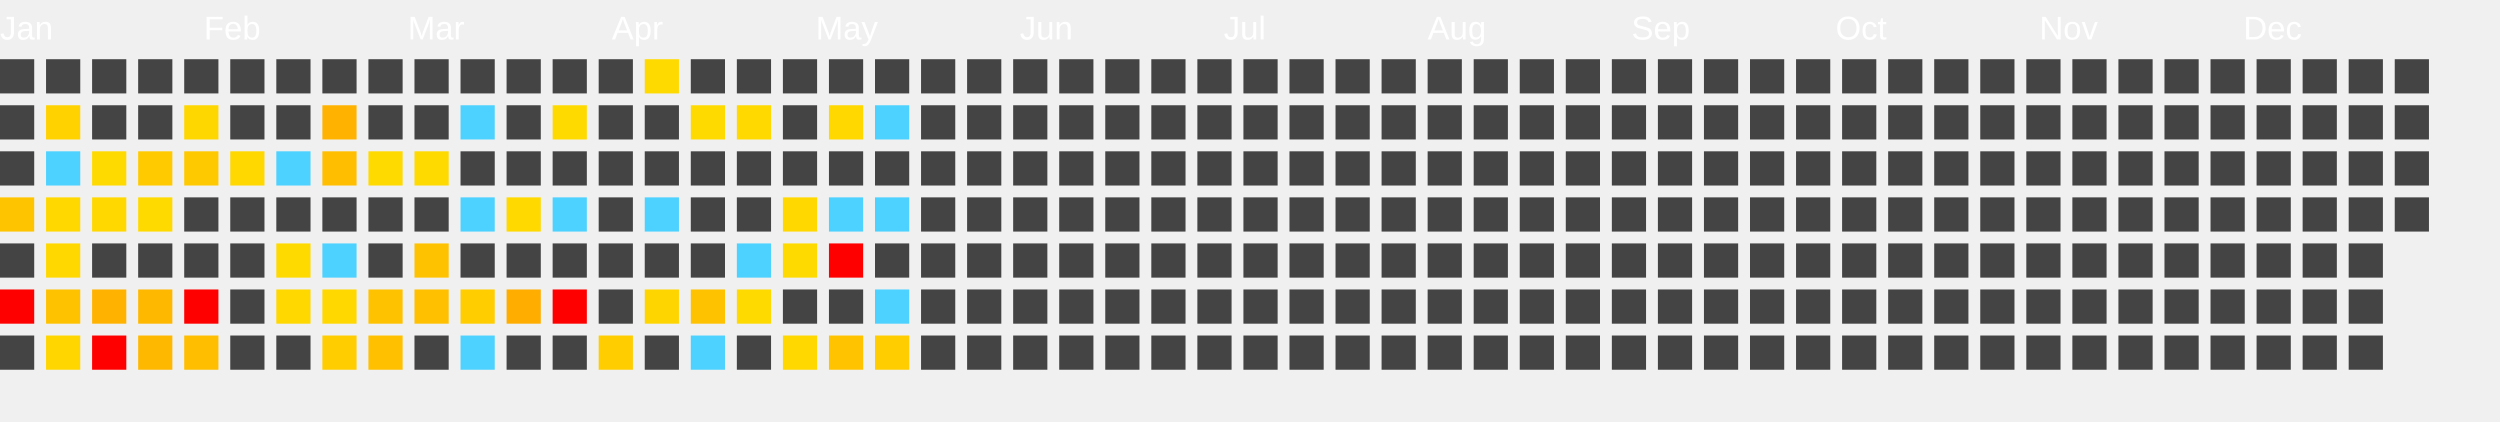
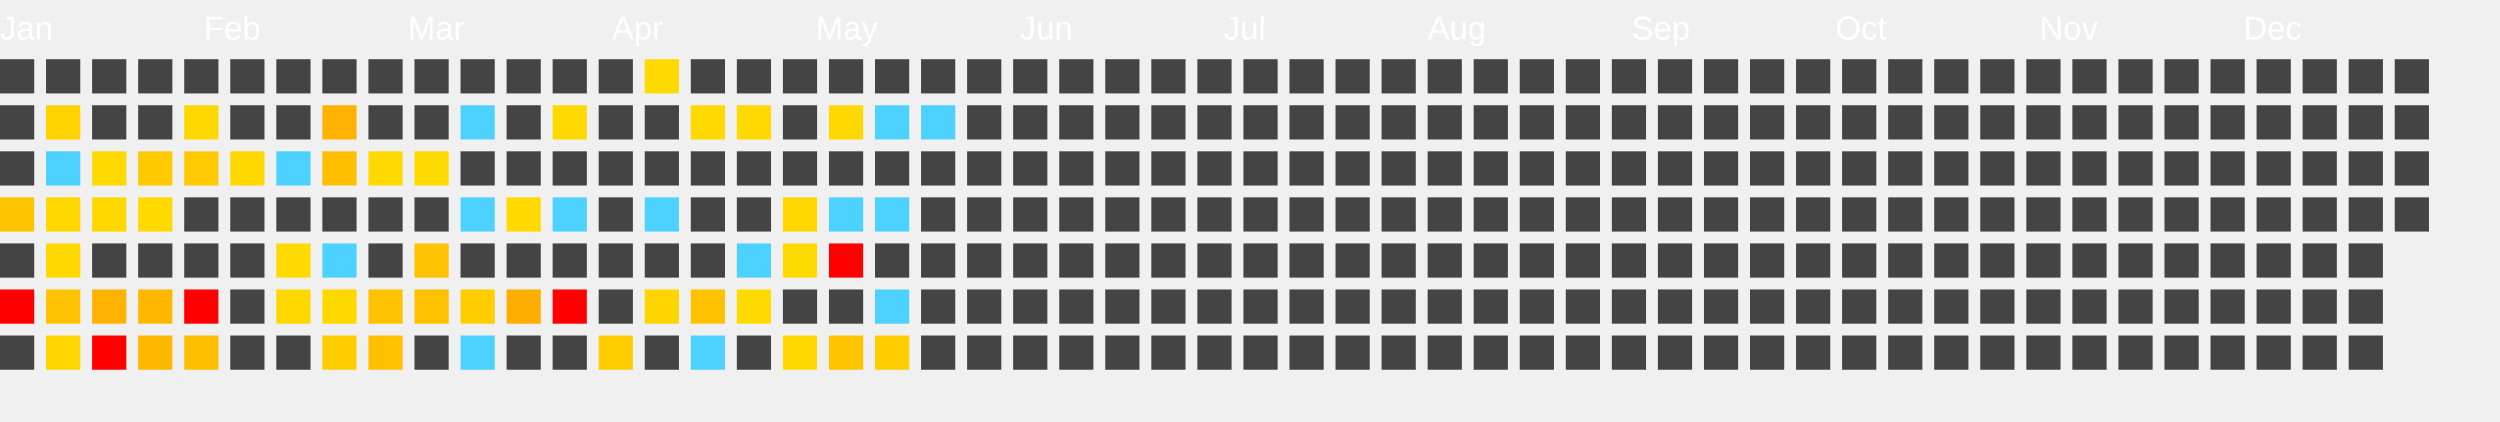
<svg xmlns="http://www.w3.org/2000/svg" baseProfile="full" height="32mm" version="1.1" viewBox="0,0,190,32" width="190mm">
  <defs />
  <rect fill="none" height="32" width="190" x="0" y="0" />
  <text fill="#FFFFFF" style="font-size:2.5px; font-family:Arial" x="0.0" y="3.0">Jan</text>
  <text fill="#FFFFFF" style="font-size:2.5px; font-family:Arial" x="15.5" y="3.0">Feb</text>
  <text fill="#FFFFFF" style="font-size:2.5px; font-family:Arial" x="31.0" y="3.0">Mar</text>
  <text fill="#FFFFFF" style="font-size:2.5px; font-family:Arial" x="46.5" y="3.0">Apr</text>
  <text fill="#FFFFFF" style="font-size:2.5px; font-family:Arial" x="62.0" y="3.0">May</text>
  <text fill="#FFFFFF" style="font-size:2.5px; font-family:Arial" x="77.5" y="3.0">Jun</text>
  <text fill="#FFFFFF" style="font-size:2.5px; font-family:Arial" x="93.0" y="3.0">Jul</text>
  <text fill="#FFFFFF" style="font-size:2.5px; font-family:Arial" x="108.5" y="3.0">Aug</text>
  <text fill="#FFFFFF" style="font-size:2.5px; font-family:Arial" x="124.0" y="3.0">Sep</text>
  <text fill="#FFFFFF" style="font-size:2.5px; font-family:Arial" x="139.5" y="3.0">Oct</text>
  <text fill="#FFFFFF" style="font-size:2.5px; font-family:Arial" x="155.0" y="3.0">Nov</text>
  <text fill="#FFFFFF" style="font-size:2.5px; font-family:Arial" x="170.5" y="3.0">Dec</text>
  <rect fill="#444444" height="2.6" width="2.6" x="0.0" y="4.5" />
  <rect fill="#444444" height="2.6" width="2.6" x="0.0" y="8.0" />
  <rect fill="#444444" height="2.6" width="2.6" x="0.0" y="11.5" />
  <rect fill="#ffc400" height="2.6" width="2.6" x="0.0" y="15.0" />
  <rect fill="#444444" height="2.6" width="2.6" x="0.0" y="18.5" />
  <rect fill="red" height="2.6" width="2.6" x="0.0" y="22.0" />
  <rect fill="#444444" height="2.6" width="2.6" x="0.0" y="25.5" />
  <rect fill="#444444" height="2.6" width="2.6" x="3.5" y="4.5" />
  <rect fill="#ffd200" height="2.6" width="2.6" x="3.5" y="8.0" />
  <rect fill="#4dd2ff" height="2.6" width="2.6" x="3.5" y="11.5" />
  <rect fill="#ffd800" height="2.6" width="2.6" x="3.5" y="15.0" />
  <rect fill="#ffd800" height="2.6" width="2.6" x="3.5" y="18.5" />
  <rect fill="#ffc200" height="2.6" width="2.6" x="3.5" y="22.0" />
  <rect fill="#ffd600" height="2.6" width="2.6" x="3.5" y="25.5" />
  <rect fill="#444444" height="2.6" width="2.6" x="7.0" y="4.5" />
  <rect fill="#444444" height="2.6" width="2.6" x="7.0" y="8.0" />
  <rect fill="#ffda00" height="2.6" width="2.6" x="7.0" y="11.5" />
  <rect fill="#ffd800" height="2.6" width="2.6" x="7.0" y="15.0" />
  <rect fill="#444444" height="2.6" width="2.6" x="7.0" y="18.5" />
  <rect fill="#ffb300" height="2.6" width="2.6" x="7.0" y="22.0" />
  <rect fill="red" height="2.6" width="2.6" x="7.0" y="25.5" />
  <rect fill="#444444" height="2.6" width="2.6" x="10.5" y="4.5" />
  <rect fill="#444444" height="2.6" width="2.6" x="10.5" y="8.0" />
  <rect fill="#ffca00" height="2.6" width="2.6" x="10.5" y="11.5" />
  <rect fill="#ffda00" height="2.6" width="2.6" x="10.5" y="15.0" />
  <rect fill="#444444" height="2.6" width="2.6" x="10.5" y="18.5" />
  <rect fill="#ffb800" height="2.6" width="2.6" x="10.5" y="22.0" />
  <rect fill="#ffb800" height="2.6" width="2.6" x="10.5" y="25.5" />
  <rect fill="#444444" height="2.6" width="2.6" x="14.0" y="4.5" />
  <rect fill="#ffd700" height="2.6" width="2.6" x="14.0" y="8.0" />
  <rect fill="#ffc900" height="2.6" width="2.6" x="14.0" y="11.5" />
  <rect fill="#444444" height="2.6" width="2.6" x="14.0" y="15.0" />
  <rect fill="#444444" height="2.6" width="2.6" x="14.0" y="18.5" />
  <rect fill="red" height="2.6" width="2.6" x="14.0" y="22.0" />
  <rect fill="#ffbe00" height="2.6" width="2.6" x="14.0" y="25.5" />
  <rect fill="#444444" height="2.6" width="2.6" x="17.5" y="4.5" />
  <rect fill="#444444" height="2.6" width="2.6" x="17.5" y="8.0" />
  <rect fill="#ffd800" height="2.6" width="2.6" x="17.5" y="11.5" />
  <rect fill="#444444" height="2.6" width="2.6" x="17.5" y="15.0" />
  <rect fill="#444444" height="2.6" width="2.6" x="17.5" y="18.5" />
  <rect fill="#444444" height="2.6" width="2.6" x="17.5" y="22.0" />
  <rect fill="#444444" height="2.6" width="2.6" x="17.5" y="25.5" />
  <rect fill="#444444" height="2.6" width="2.6" x="21.0" y="4.5" />
  <rect fill="#444444" height="2.6" width="2.6" x="21.0" y="8.0" />
  <rect fill="#4dd2ff" height="2.6" width="2.6" x="21.0" y="11.5" />
  <rect fill="#444444" height="2.6" width="2.6" x="21.0" y="15.0" />
  <rect fill="#ffda00" height="2.6" width="2.6" x="21.0" y="18.5" />
  <rect fill="#ffd800" height="2.6" width="2.6" x="21.0" y="22.0" />
  <rect fill="#444444" height="2.6" width="2.6" x="21.0" y="25.5" />
  <rect fill="#444444" height="2.6" width="2.6" x="24.5" y="4.5" />
  <rect fill="#ffb300" height="2.6" width="2.6" x="24.5" y="8.0" />
  <rect fill="#ffbe00" height="2.6" width="2.6" x="24.5" y="11.5" />
  <rect fill="#444444" height="2.6" width="2.6" x="24.5" y="15.0" />
  <rect fill="#4dd2ff" height="2.6" width="2.6" x="24.5" y="18.5" />
  <rect fill="#ffd800" height="2.6" width="2.6" x="24.5" y="22.0" />
  <rect fill="#ffcd00" height="2.6" width="2.6" x="24.5" y="25.5" />
  <rect fill="#444444" height="2.6" width="2.6" x="28.0" y="4.5" />
  <rect fill="#444444" height="2.6" width="2.6" x="28.0" y="8.0" />
  <rect fill="#ffda00" height="2.6" width="2.6" x="28.0" y="11.5" />
  <rect fill="#444444" height="2.6" width="2.6" x="28.0" y="15.0" />
  <rect fill="#444444" height="2.6" width="2.6" x="28.0" y="18.5" />
  <rect fill="#ffc200" height="2.6" width="2.6" x="28.0" y="22.0" />
  <rect fill="#ffc000" height="2.6" width="2.6" x="28.0" y="25.5" />
  <rect fill="#444444" height="2.6" width="2.6" x="31.5" y="4.5" />
  <rect fill="#444444" height="2.6" width="2.6" x="31.5" y="8.0" />
  <rect fill="#ffda00" height="2.6" width="2.6" x="31.5" y="11.5" />
  <rect fill="#444444" height="2.6" width="2.6" x="31.5" y="15.0" />
  <rect fill="#ffc200" height="2.6" width="2.6" x="31.5" y="18.5" />
  <rect fill="#ffc000" height="2.6" width="2.6" x="31.5" y="22.0" />
  <rect fill="#444444" height="2.6" width="2.6" x="31.5" y="25.5" />
  <rect fill="#444444" height="2.6" width="2.6" x="35.0" y="4.5" />
  <rect fill="#4dd2ff" height="2.6" width="2.6" x="35.0" y="8.0" />
  <rect fill="#444444" height="2.6" width="2.6" x="35.0" y="11.5" />
  <rect fill="#4dd2ff" height="2.6" width="2.6" x="35.0" y="15.0" />
  <rect fill="#444444" height="2.6" width="2.6" x="35.0" y="18.5" />
  <rect fill="#ffcd00" height="2.6" width="2.6" x="35.0" y="22.0" />
  <rect fill="#4dd2ff" height="2.6" width="2.6" x="35.0" y="25.5" />
  <rect fill="#444444" height="2.6" width="2.6" x="38.5" y="4.5" />
  <rect fill="#444444" height="2.6" width="2.6" x="38.5" y="8.0" />
  <rect fill="#444444" height="2.6" width="2.6" x="38.5" y="11.5" />
  <rect fill="#ffd900" height="2.6" width="2.6" x="38.5" y="15.0" />
  <rect fill="#444444" height="2.6" width="2.6" x="38.5" y="18.5" />
  <rect fill="#ffae00" height="2.6" width="2.6" x="38.5" y="22.0" />
  <rect fill="#444444" height="2.6" width="2.6" x="38.5" y="25.5" />
  <rect fill="#444444" height="2.6" width="2.6" x="42.0" y="4.5" />
  <rect fill="#ffda00" height="2.6" width="2.6" x="42.0" y="8.0" />
  <rect fill="#444444" height="2.6" width="2.6" x="42.0" y="11.5" />
  <rect fill="#4dd2ff" height="2.6" width="2.6" x="42.0" y="15.0" />
  <rect fill="#444444" height="2.6" width="2.6" x="42.0" y="18.5" />
  <rect fill="red" height="2.6" width="2.6" x="42.0" y="22.0" />
  <rect fill="#444444" height="2.6" width="2.6" x="42.0" y="25.5" />
  <rect fill="#444444" height="2.6" width="2.6" x="45.5" y="4.5" />
  <rect fill="#444444" height="2.6" width="2.6" x="45.5" y="8.0" />
  <rect fill="#444444" height="2.6" width="2.6" x="45.5" y="11.5" />
  <rect fill="#444444" height="2.6" width="2.6" x="45.5" y="15.0" />
  <rect fill="#444444" height="2.6" width="2.6" x="45.5" y="18.5" />
  <rect fill="#444444" height="2.6" width="2.6" x="45.5" y="22.0" />
  <rect fill="#ffcd00" height="2.6" width="2.6" x="45.5" y="25.5" />
  <rect fill="#ffda00" height="2.6" width="2.6" x="49.0" y="4.5" />
  <rect fill="#444444" height="2.6" width="2.6" x="49.0" y="8.0" />
  <rect fill="#444444" height="2.6" width="2.6" x="49.0" y="11.5" />
  <rect fill="#4dd2ff" height="2.6" width="2.6" x="49.0" y="15.0" />
  <rect fill="#444444" height="2.6" width="2.6" x="49.0" y="18.5" />
  <rect fill="#ffd500" height="2.6" width="2.6" x="49.0" y="22.0" />
  <rect fill="#444444" height="2.6" width="2.6" x="49.0" y="25.5" />
  <rect fill="#444444" height="2.6" width="2.6" x="52.5" y="4.5" />
  <rect fill="#ffda00" height="2.6" width="2.6" x="52.5" y="8.0" />
  <rect fill="#444444" height="2.6" width="2.6" x="52.5" y="11.5" />
  <rect fill="#444444" height="2.6" width="2.6" x="52.5" y="15.0" />
  <rect fill="#444444" height="2.6" width="2.6" x="52.5" y="18.5" />
  <rect fill="#ffc200" height="2.6" width="2.6" x="52.5" y="22.0" />
  <rect fill="#4dd2ff" height="2.6" width="2.6" x="52.5" y="25.5" />
  <rect fill="#444444" height="2.6" width="2.6" x="56.0" y="4.5" />
  <rect fill="#ffd900" height="2.6" width="2.6" x="56.0" y="8.0" />
  <rect fill="#444444" height="2.6" width="2.6" x="56.0" y="11.5" />
  <rect fill="#444444" height="2.6" width="2.6" x="56.0" y="15.0" />
  <rect fill="#4dd2ff" height="2.6" width="2.6" x="56.0" y="18.5" />
  <rect fill="#ffda00" height="2.6" width="2.6" x="56.0" y="22.0" />
  <rect fill="#444444" height="2.6" width="2.6" x="56.0" y="25.5" />
  <rect fill="#444444" height="2.6" width="2.6" x="59.5" y="4.5" />
  <rect fill="#444444" height="2.6" width="2.6" x="59.5" y="8.0" />
  <rect fill="#444444" height="2.6" width="2.6" x="59.5" y="11.5" />
  <rect fill="#ffd800" height="2.6" width="2.6" x="59.5" y="15.0" />
  <rect fill="#ffda00" height="2.6" width="2.6" x="59.5" y="18.5" />
  <rect fill="#444444" height="2.6" width="2.6" x="59.5" y="22.0" />
  <rect fill="#ffd800" height="2.6" width="2.6" x="59.5" y="25.5" />
  <rect fill="#444444" height="2.6" width="2.6" x="63.0" y="4.5" />
  <rect fill="#ffd800" height="2.6" width="2.6" x="63.0" y="8.0" />
  <rect fill="#444444" height="2.6" width="2.6" x="63.0" y="11.5" />
  <rect fill="#4dd2ff" height="2.6" width="2.6" x="63.0" y="15.0" />
  <rect fill="red" height="2.6" width="2.6" x="63.0" y="18.5" />
  <rect fill="#444444" height="2.6" width="2.6" x="63.0" y="22.0" />
  <rect fill="#ffc300" height="2.6" width="2.6" x="63.0" y="25.5" />
  <rect fill="#444444" height="2.6" width="2.6" x="66.5" y="4.5" />
  <rect fill="#4dd2ff" height="2.6" width="2.6" x="66.5" y="8.0" />
  <rect fill="#444444" height="2.6" width="2.6" x="66.5" y="11.5" />
  <rect fill="#4dd2ff" height="2.6" width="2.6" x="66.5" y="15.0" />
  <rect fill="#444444" height="2.6" width="2.6" x="66.5" y="18.5" />
  <rect fill="#4dd2ff" height="2.6" width="2.6" x="66.5" y="22.0" />
  <rect fill="#ffcd00" height="2.6" width="2.6" x="66.5" y="25.5" />
  <rect fill="#444444" height="2.6" width="2.6" x="70.0" y="4.5" />
-   <rect fill="#444444" height="2.6" width="2.6" x="70.0" y="8.0" />
+   <rect fill="#4dd2ff" height="2.6" width="2.6" x="70.0" y="8.0" />
  <rect fill="#444444" height="2.6" width="2.6" x="70.0" y="11.5" />
  <rect fill="#444444" height="2.6" width="2.6" x="70.0" y="15.0" />
  <rect fill="#444444" height="2.6" width="2.6" x="70.0" y="18.5" />
  <rect fill="#444444" height="2.6" width="2.6" x="70.0" y="22.0" />
  <rect fill="#444444" height="2.6" width="2.6" x="70.0" y="25.5" />
  <rect fill="#444444" height="2.6" width="2.6" x="73.5" y="4.5" />
  <rect fill="#444444" height="2.6" width="2.6" x="73.5" y="8.0" />
  <rect fill="#444444" height="2.6" width="2.6" x="73.5" y="11.5" />
  <rect fill="#444444" height="2.6" width="2.6" x="73.5" y="15.0" />
  <rect fill="#444444" height="2.6" width="2.6" x="73.5" y="18.5" />
  <rect fill="#444444" height="2.6" width="2.6" x="73.5" y="22.0" />
  <rect fill="#444444" height="2.6" width="2.6" x="73.5" y="25.5" />
  <rect fill="#444444" height="2.6" width="2.6" x="77.0" y="4.5" />
  <rect fill="#444444" height="2.6" width="2.6" x="77.0" y="8.0" />
  <rect fill="#444444" height="2.6" width="2.6" x="77.0" y="11.5" />
  <rect fill="#444444" height="2.6" width="2.6" x="77.0" y="15.0" />
  <rect fill="#444444" height="2.6" width="2.6" x="77.0" y="18.5" />
  <rect fill="#444444" height="2.6" width="2.6" x="77.0" y="22.0" />
  <rect fill="#444444" height="2.6" width="2.6" x="77.0" y="25.5" />
  <rect fill="#444444" height="2.6" width="2.6" x="80.5" y="4.5" />
  <rect fill="#444444" height="2.6" width="2.6" x="80.5" y="8.0" />
  <rect fill="#444444" height="2.6" width="2.6" x="80.5" y="11.5" />
  <rect fill="#444444" height="2.6" width="2.6" x="80.5" y="15.0" />
  <rect fill="#444444" height="2.6" width="2.6" x="80.5" y="18.5" />
  <rect fill="#444444" height="2.6" width="2.6" x="80.5" y="22.0" />
  <rect fill="#444444" height="2.6" width="2.6" x="80.5" y="25.5" />
  <rect fill="#444444" height="2.6" width="2.6" x="84.0" y="4.5" />
  <rect fill="#444444" height="2.6" width="2.6" x="84.0" y="8.0" />
  <rect fill="#444444" height="2.6" width="2.6" x="84.0" y="11.5" />
  <rect fill="#444444" height="2.6" width="2.6" x="84.0" y="15.0" />
  <rect fill="#444444" height="2.6" width="2.6" x="84.0" y="18.5" />
  <rect fill="#444444" height="2.6" width="2.6" x="84.0" y="22.0" />
  <rect fill="#444444" height="2.6" width="2.6" x="84.0" y="25.5" />
  <rect fill="#444444" height="2.6" width="2.6" x="87.5" y="4.5" />
  <rect fill="#444444" height="2.6" width="2.6" x="87.5" y="8.0" />
  <rect fill="#444444" height="2.6" width="2.6" x="87.5" y="11.5" />
  <rect fill="#444444" height="2.6" width="2.6" x="87.5" y="15.0" />
  <rect fill="#444444" height="2.6" width="2.6" x="87.5" y="18.5" />
  <rect fill="#444444" height="2.6" width="2.6" x="87.5" y="22.0" />
  <rect fill="#444444" height="2.6" width="2.6" x="87.5" y="25.5" />
  <rect fill="#444444" height="2.6" width="2.6" x="91.0" y="4.5" />
  <rect fill="#444444" height="2.6" width="2.6" x="91.0" y="8.0" />
  <rect fill="#444444" height="2.6" width="2.6" x="91.0" y="11.5" />
  <rect fill="#444444" height="2.6" width="2.6" x="91.0" y="15.0" />
  <rect fill="#444444" height="2.6" width="2.6" x="91.0" y="18.5" />
  <rect fill="#444444" height="2.6" width="2.6" x="91.0" y="22.0" />
  <rect fill="#444444" height="2.6" width="2.6" x="91.0" y="25.5" />
  <rect fill="#444444" height="2.6" width="2.6" x="94.5" y="4.5" />
  <rect fill="#444444" height="2.6" width="2.6" x="94.5" y="8.0" />
  <rect fill="#444444" height="2.6" width="2.6" x="94.5" y="11.5" />
  <rect fill="#444444" height="2.6" width="2.6" x="94.5" y="15.0" />
  <rect fill="#444444" height="2.6" width="2.6" x="94.5" y="18.5" />
  <rect fill="#444444" height="2.6" width="2.6" x="94.5" y="22.0" />
  <rect fill="#444444" height="2.6" width="2.6" x="94.5" y="25.5" />
  <rect fill="#444444" height="2.6" width="2.6" x="98.0" y="4.5" />
  <rect fill="#444444" height="2.6" width="2.6" x="98.0" y="8.0" />
  <rect fill="#444444" height="2.6" width="2.6" x="98.0" y="11.5" />
  <rect fill="#444444" height="2.6" width="2.6" x="98.0" y="15.0" />
  <rect fill="#444444" height="2.6" width="2.6" x="98.0" y="18.5" />
  <rect fill="#444444" height="2.6" width="2.6" x="98.0" y="22.0" />
  <rect fill="#444444" height="2.6" width="2.6" x="98.0" y="25.5" />
  <rect fill="#444444" height="2.6" width="2.6" x="101.5" y="4.5" />
  <rect fill="#444444" height="2.6" width="2.6" x="101.5" y="8.0" />
  <rect fill="#444444" height="2.6" width="2.6" x="101.5" y="11.5" />
  <rect fill="#444444" height="2.6" width="2.6" x="101.5" y="15.0" />
  <rect fill="#444444" height="2.6" width="2.6" x="101.5" y="18.5" />
  <rect fill="#444444" height="2.6" width="2.6" x="101.5" y="22.0" />
  <rect fill="#444444" height="2.6" width="2.6" x="101.5" y="25.5" />
  <rect fill="#444444" height="2.6" width="2.6" x="105.0" y="4.5" />
  <rect fill="#444444" height="2.6" width="2.6" x="105.0" y="8.0" />
  <rect fill="#444444" height="2.6" width="2.6" x="105.0" y="11.5" />
  <rect fill="#444444" height="2.6" width="2.6" x="105.0" y="15.0" />
  <rect fill="#444444" height="2.6" width="2.6" x="105.0" y="18.5" />
  <rect fill="#444444" height="2.6" width="2.6" x="105.0" y="22.0" />
  <rect fill="#444444" height="2.6" width="2.6" x="105.0" y="25.5" />
  <rect fill="#444444" height="2.6" width="2.6" x="108.5" y="4.5" />
  <rect fill="#444444" height="2.6" width="2.6" x="108.5" y="8.0" />
  <rect fill="#444444" height="2.6" width="2.6" x="108.5" y="11.5" />
  <rect fill="#444444" height="2.6" width="2.6" x="108.5" y="15.0" />
  <rect fill="#444444" height="2.6" width="2.6" x="108.5" y="18.5" />
  <rect fill="#444444" height="2.6" width="2.6" x="108.5" y="22.0" />
  <rect fill="#444444" height="2.6" width="2.6" x="108.5" y="25.5" />
  <rect fill="#444444" height="2.6" width="2.6" x="112.0" y="4.5" />
  <rect fill="#444444" height="2.6" width="2.6" x="112.0" y="8.0" />
  <rect fill="#444444" height="2.6" width="2.6" x="112.0" y="11.5" />
  <rect fill="#444444" height="2.6" width="2.6" x="112.0" y="15.0" />
  <rect fill="#444444" height="2.6" width="2.6" x="112.0" y="18.5" />
  <rect fill="#444444" height="2.6" width="2.6" x="112.0" y="22.0" />
  <rect fill="#444444" height="2.6" width="2.6" x="112.0" y="25.5" />
  <rect fill="#444444" height="2.6" width="2.6" x="115.5" y="4.5" />
  <rect fill="#444444" height="2.6" width="2.6" x="115.5" y="8.0" />
  <rect fill="#444444" height="2.6" width="2.6" x="115.5" y="11.5" />
  <rect fill="#444444" height="2.6" width="2.6" x="115.5" y="15.0" />
  <rect fill="#444444" height="2.6" width="2.6" x="115.5" y="18.5" />
  <rect fill="#444444" height="2.6" width="2.6" x="115.5" y="22.0" />
  <rect fill="#444444" height="2.6" width="2.6" x="115.5" y="25.5" />
  <rect fill="#444444" height="2.6" width="2.6" x="119.0" y="4.5" />
  <rect fill="#444444" height="2.6" width="2.6" x="119.0" y="8.0" />
  <rect fill="#444444" height="2.6" width="2.6" x="119.0" y="11.5" />
  <rect fill="#444444" height="2.6" width="2.6" x="119.0" y="15.0" />
  <rect fill="#444444" height="2.6" width="2.6" x="119.0" y="18.5" />
  <rect fill="#444444" height="2.6" width="2.6" x="119.0" y="22.0" />
  <rect fill="#444444" height="2.6" width="2.6" x="119.0" y="25.5" />
  <rect fill="#444444" height="2.6" width="2.6" x="122.5" y="4.5" />
  <rect fill="#444444" height="2.6" width="2.6" x="122.5" y="8.0" />
  <rect fill="#444444" height="2.6" width="2.6" x="122.5" y="11.5" />
  <rect fill="#444444" height="2.6" width="2.6" x="122.5" y="15.0" />
  <rect fill="#444444" height="2.6" width="2.6" x="122.5" y="18.5" />
  <rect fill="#444444" height="2.6" width="2.6" x="122.5" y="22.0" />
  <rect fill="#444444" height="2.6" width="2.6" x="122.5" y="25.5" />
  <rect fill="#444444" height="2.6" width="2.6" x="126.0" y="4.5" />
  <rect fill="#444444" height="2.6" width="2.6" x="126.0" y="8.0" />
  <rect fill="#444444" height="2.6" width="2.6" x="126.0" y="11.5" />
  <rect fill="#444444" height="2.6" width="2.6" x="126.0" y="15.0" />
  <rect fill="#444444" height="2.6" width="2.6" x="126.0" y="18.5" />
  <rect fill="#444444" height="2.6" width="2.6" x="126.0" y="22.0" />
  <rect fill="#444444" height="2.6" width="2.6" x="126.0" y="25.5" />
  <rect fill="#444444" height="2.6" width="2.6" x="129.5" y="4.5" />
  <rect fill="#444444" height="2.6" width="2.6" x="129.5" y="8.0" />
  <rect fill="#444444" height="2.6" width="2.6" x="129.5" y="11.5" />
  <rect fill="#444444" height="2.6" width="2.6" x="129.5" y="15.0" />
  <rect fill="#444444" height="2.6" width="2.6" x="129.5" y="18.5" />
  <rect fill="#444444" height="2.6" width="2.6" x="129.5" y="22.0" />
  <rect fill="#444444" height="2.6" width="2.6" x="129.5" y="25.5" />
  <rect fill="#444444" height="2.6" width="2.6" x="133.0" y="4.5" />
  <rect fill="#444444" height="2.6" width="2.6" x="133.0" y="8.0" />
  <rect fill="#444444" height="2.6" width="2.6" x="133.0" y="11.5" />
  <rect fill="#444444" height="2.6" width="2.6" x="133.0" y="15.0" />
  <rect fill="#444444" height="2.6" width="2.6" x="133.0" y="18.5" />
  <rect fill="#444444" height="2.6" width="2.6" x="133.0" y="22.0" />
  <rect fill="#444444" height="2.6" width="2.6" x="133.0" y="25.5" />
  <rect fill="#444444" height="2.6" width="2.6" x="136.5" y="4.5" />
  <rect fill="#444444" height="2.6" width="2.6" x="136.5" y="8.0" />
  <rect fill="#444444" height="2.6" width="2.6" x="136.5" y="11.5" />
  <rect fill="#444444" height="2.6" width="2.6" x="136.5" y="15.0" />
  <rect fill="#444444" height="2.6" width="2.6" x="136.5" y="18.5" />
  <rect fill="#444444" height="2.6" width="2.6" x="136.5" y="22.0" />
  <rect fill="#444444" height="2.6" width="2.6" x="136.5" y="25.5" />
  <rect fill="#444444" height="2.6" width="2.6" x="140.0" y="4.5" />
  <rect fill="#444444" height="2.6" width="2.6" x="140.0" y="8.0" />
  <rect fill="#444444" height="2.6" width="2.6" x="140.0" y="11.5" />
  <rect fill="#444444" height="2.6" width="2.6" x="140.0" y="15.0" />
  <rect fill="#444444" height="2.6" width="2.6" x="140.0" y="18.5" />
  <rect fill="#444444" height="2.6" width="2.6" x="140.0" y="22.0" />
  <rect fill="#444444" height="2.6" width="2.6" x="140.0" y="25.5" />
  <rect fill="#444444" height="2.6" width="2.6" x="143.5" y="4.5" />
  <rect fill="#444444" height="2.6" width="2.6" x="143.5" y="8.0" />
  <rect fill="#444444" height="2.6" width="2.6" x="143.5" y="11.5" />
  <rect fill="#444444" height="2.6" width="2.6" x="143.5" y="15.0" />
  <rect fill="#444444" height="2.6" width="2.6" x="143.5" y="18.5" />
  <rect fill="#444444" height="2.6" width="2.6" x="143.5" y="22.0" />
  <rect fill="#444444" height="2.6" width="2.6" x="143.5" y="25.5" />
  <rect fill="#444444" height="2.6" width="2.6" x="147.0" y="4.5" />
  <rect fill="#444444" height="2.6" width="2.6" x="147.0" y="8.0" />
  <rect fill="#444444" height="2.6" width="2.6" x="147.0" y="11.5" />
  <rect fill="#444444" height="2.6" width="2.6" x="147.0" y="15.0" />
  <rect fill="#444444" height="2.6" width="2.6" x="147.0" y="18.5" />
  <rect fill="#444444" height="2.6" width="2.6" x="147.0" y="22.0" />
  <rect fill="#444444" height="2.6" width="2.6" x="147.0" y="25.5" />
  <rect fill="#444444" height="2.6" width="2.6" x="150.5" y="4.5" />
  <rect fill="#444444" height="2.6" width="2.6" x="150.5" y="8.0" />
  <rect fill="#444444" height="2.6" width="2.6" x="150.5" y="11.5" />
  <rect fill="#444444" height="2.6" width="2.6" x="150.5" y="15.0" />
  <rect fill="#444444" height="2.6" width="2.6" x="150.5" y="18.5" />
  <rect fill="#444444" height="2.6" width="2.6" x="150.5" y="22.0" />
  <rect fill="#444444" height="2.6" width="2.6" x="150.5" y="25.5" />
  <rect fill="#444444" height="2.6" width="2.6" x="154.0" y="4.5" />
  <rect fill="#444444" height="2.6" width="2.6" x="154.0" y="8.0" />
  <rect fill="#444444" height="2.6" width="2.6" x="154.0" y="11.5" />
  <rect fill="#444444" height="2.6" width="2.6" x="154.0" y="15.0" />
  <rect fill="#444444" height="2.6" width="2.6" x="154.0" y="18.5" />
  <rect fill="#444444" height="2.6" width="2.6" x="154.0" y="22.0" />
  <rect fill="#444444" height="2.6" width="2.6" x="154.0" y="25.5" />
  <rect fill="#444444" height="2.6" width="2.6" x="157.5" y="4.5" />
  <rect fill="#444444" height="2.6" width="2.6" x="157.5" y="8.0" />
  <rect fill="#444444" height="2.6" width="2.6" x="157.5" y="11.5" />
  <rect fill="#444444" height="2.6" width="2.6" x="157.5" y="15.0" />
  <rect fill="#444444" height="2.6" width="2.6" x="157.5" y="18.5" />
  <rect fill="#444444" height="2.6" width="2.6" x="157.5" y="22.0" />
  <rect fill="#444444" height="2.6" width="2.6" x="157.5" y="25.5" />
  <rect fill="#444444" height="2.6" width="2.6" x="161.0" y="4.5" />
  <rect fill="#444444" height="2.6" width="2.6" x="161.0" y="8.0" />
  <rect fill="#444444" height="2.6" width="2.6" x="161.0" y="11.5" />
  <rect fill="#444444" height="2.6" width="2.6" x="161.0" y="15.0" />
  <rect fill="#444444" height="2.6" width="2.6" x="161.0" y="18.5" />
  <rect fill="#444444" height="2.6" width="2.6" x="161.0" y="22.0" />
  <rect fill="#444444" height="2.6" width="2.6" x="161.0" y="25.5" />
  <rect fill="#444444" height="2.6" width="2.6" x="164.5" y="4.5" />
  <rect fill="#444444" height="2.6" width="2.6" x="164.5" y="8.0" />
  <rect fill="#444444" height="2.6" width="2.6" x="164.5" y="11.5" />
  <rect fill="#444444" height="2.6" width="2.6" x="164.5" y="15.0" />
  <rect fill="#444444" height="2.6" width="2.6" x="164.5" y="18.5" />
  <rect fill="#444444" height="2.6" width="2.6" x="164.5" y="22.0" />
  <rect fill="#444444" height="2.6" width="2.6" x="164.5" y="25.5" />
  <rect fill="#444444" height="2.6" width="2.6" x="168.0" y="4.5" />
  <rect fill="#444444" height="2.6" width="2.6" x="168.0" y="8.0" />
  <rect fill="#444444" height="2.6" width="2.6" x="168.0" y="11.5" />
  <rect fill="#444444" height="2.6" width="2.6" x="168.0" y="15.0" />
  <rect fill="#444444" height="2.6" width="2.6" x="168.0" y="18.5" />
  <rect fill="#444444" height="2.6" width="2.6" x="168.0" y="22.0" />
  <rect fill="#444444" height="2.6" width="2.6" x="168.0" y="25.5" />
  <rect fill="#444444" height="2.6" width="2.6" x="171.5" y="4.5" />
  <rect fill="#444444" height="2.6" width="2.6" x="171.5" y="8.0" />
  <rect fill="#444444" height="2.6" width="2.6" x="171.5" y="11.5" />
  <rect fill="#444444" height="2.6" width="2.6" x="171.5" y="15.0" />
  <rect fill="#444444" height="2.6" width="2.6" x="171.5" y="18.5" />
  <rect fill="#444444" height="2.6" width="2.6" x="171.5" y="22.0" />
  <rect fill="#444444" height="2.6" width="2.6" x="171.5" y="25.5" />
  <rect fill="#444444" height="2.6" width="2.6" x="175.0" y="4.5" />
  <rect fill="#444444" height="2.6" width="2.6" x="175.0" y="8.0" />
  <rect fill="#444444" height="2.6" width="2.6" x="175.0" y="11.5" />
  <rect fill="#444444" height="2.6" width="2.6" x="175.0" y="15.0" />
  <rect fill="#444444" height="2.6" width="2.6" x="175.0" y="18.5" />
  <rect fill="#444444" height="2.6" width="2.6" x="175.0" y="22.0" />
  <rect fill="#444444" height="2.6" width="2.6" x="175.0" y="25.5" />
  <rect fill="#444444" height="2.6" width="2.6" x="178.5" y="4.5" />
  <rect fill="#444444" height="2.6" width="2.6" x="178.5" y="8.0" />
  <rect fill="#444444" height="2.6" width="2.6" x="178.5" y="11.5" />
  <rect fill="#444444" height="2.6" width="2.6" x="178.5" y="15.0" />
  <rect fill="#444444" height="2.6" width="2.6" x="178.5" y="18.5" />
  <rect fill="#444444" height="2.6" width="2.6" x="178.5" y="22.0" />
  <rect fill="#444444" height="2.6" width="2.6" x="178.5" y="25.5" />
  <rect fill="#444444" height="2.6" width="2.6" x="182.0" y="4.5" />
  <rect fill="#444444" height="2.6" width="2.6" x="182.0" y="8.0" />
  <rect fill="#444444" height="2.6" width="2.6" x="182.0" y="11.5" />
  <rect fill="#444444" height="2.6" width="2.6" x="182.0" y="15.0" />
</svg>
